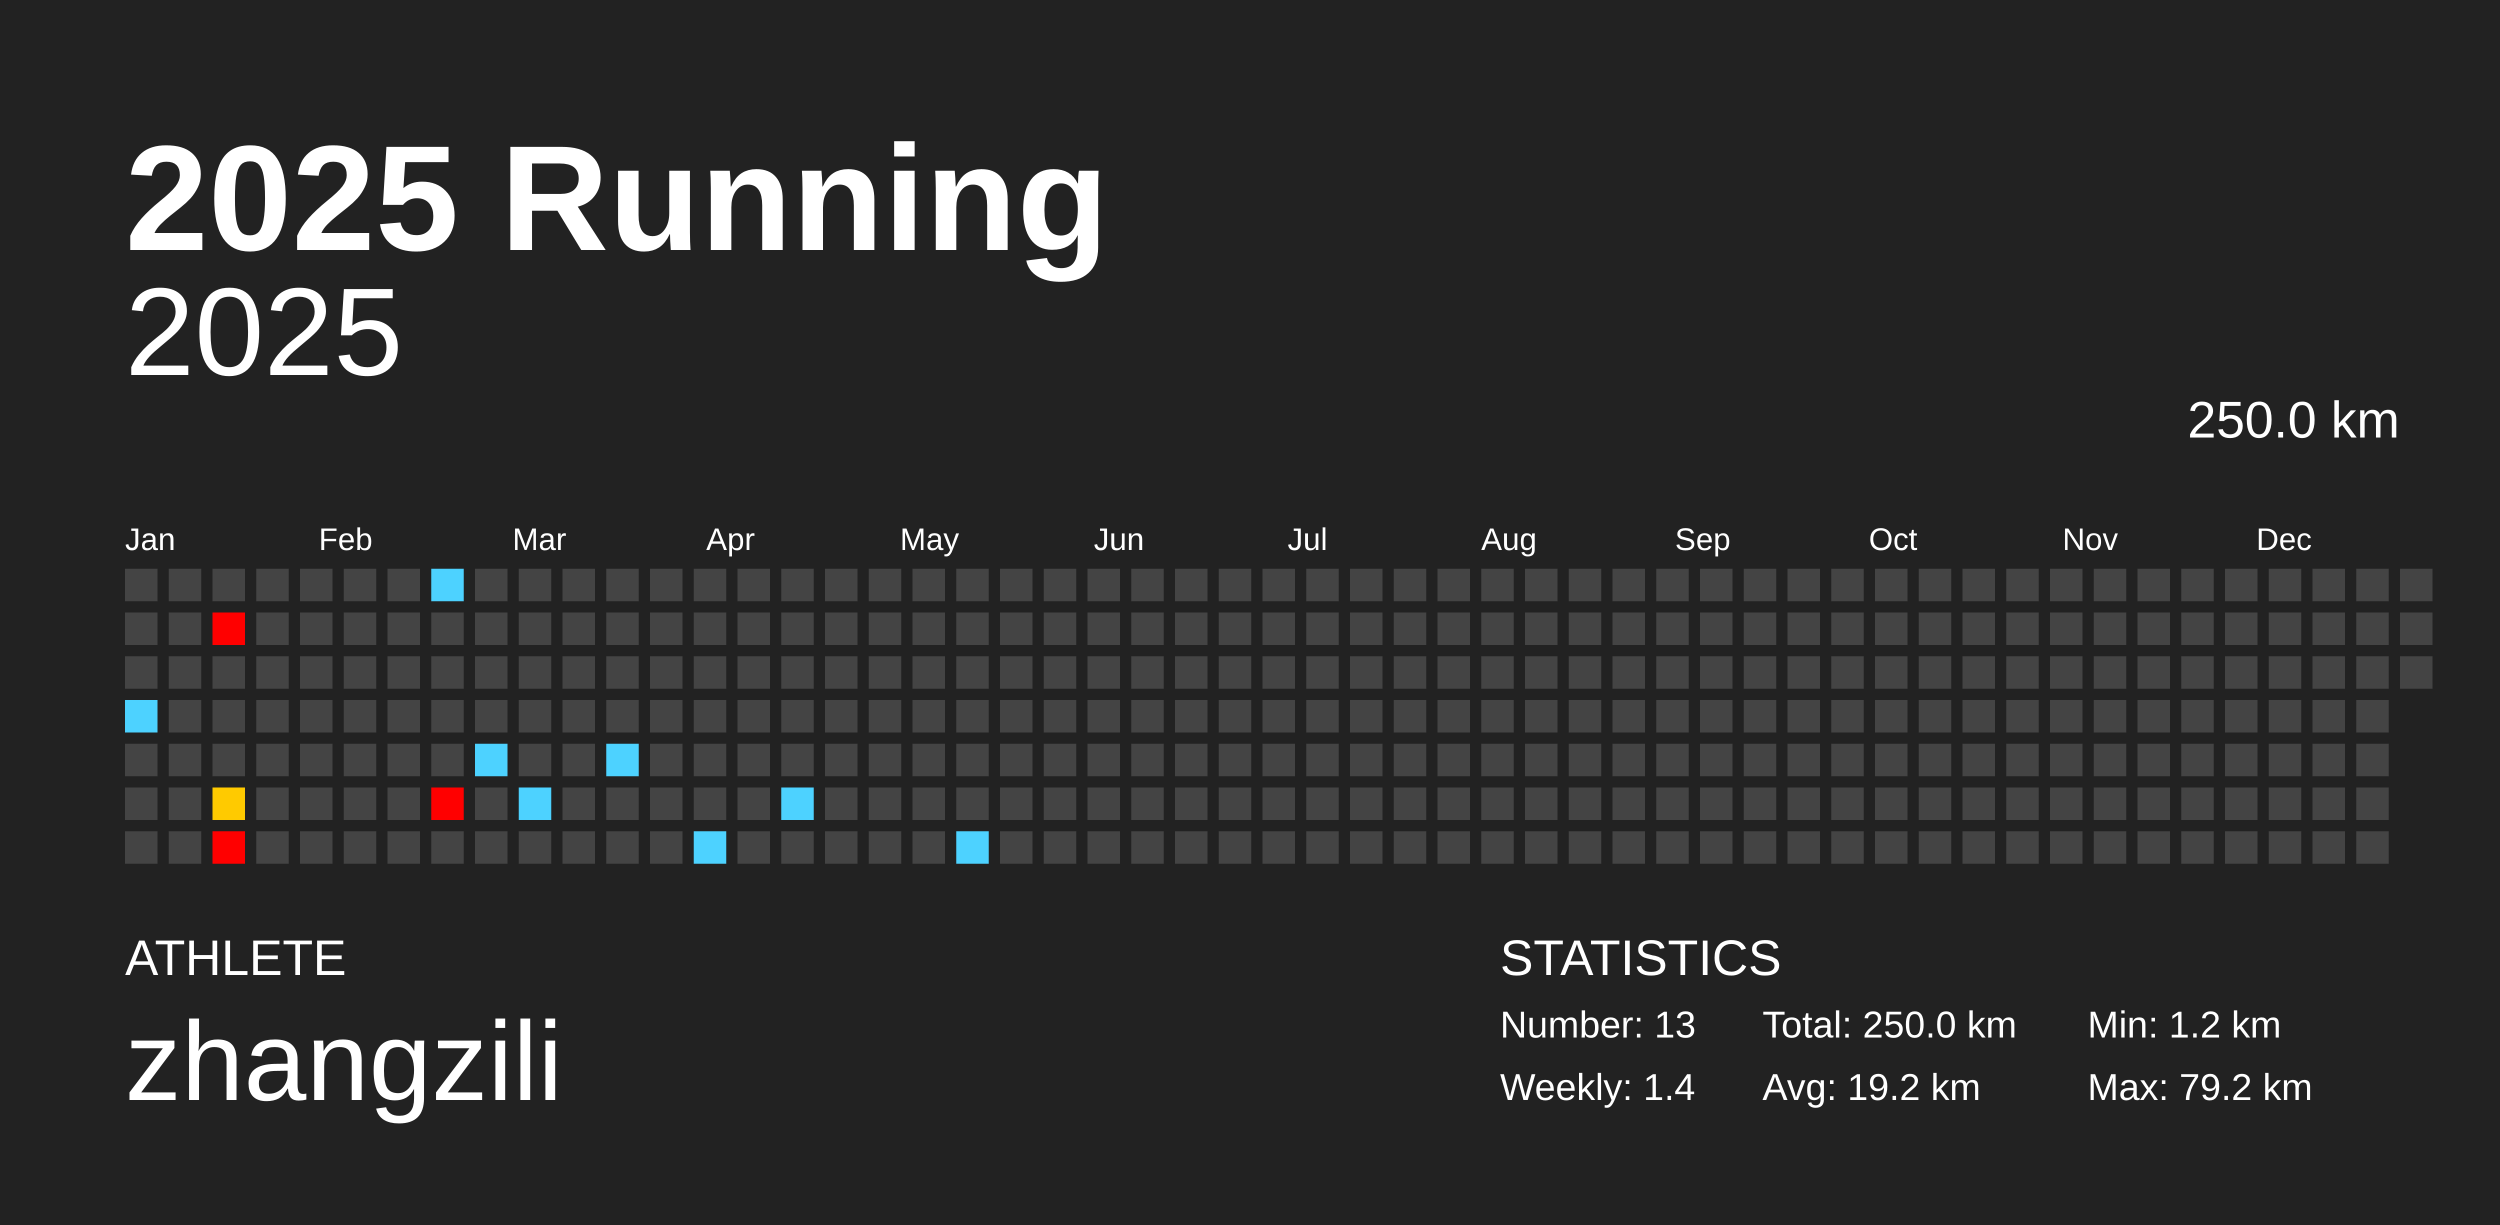
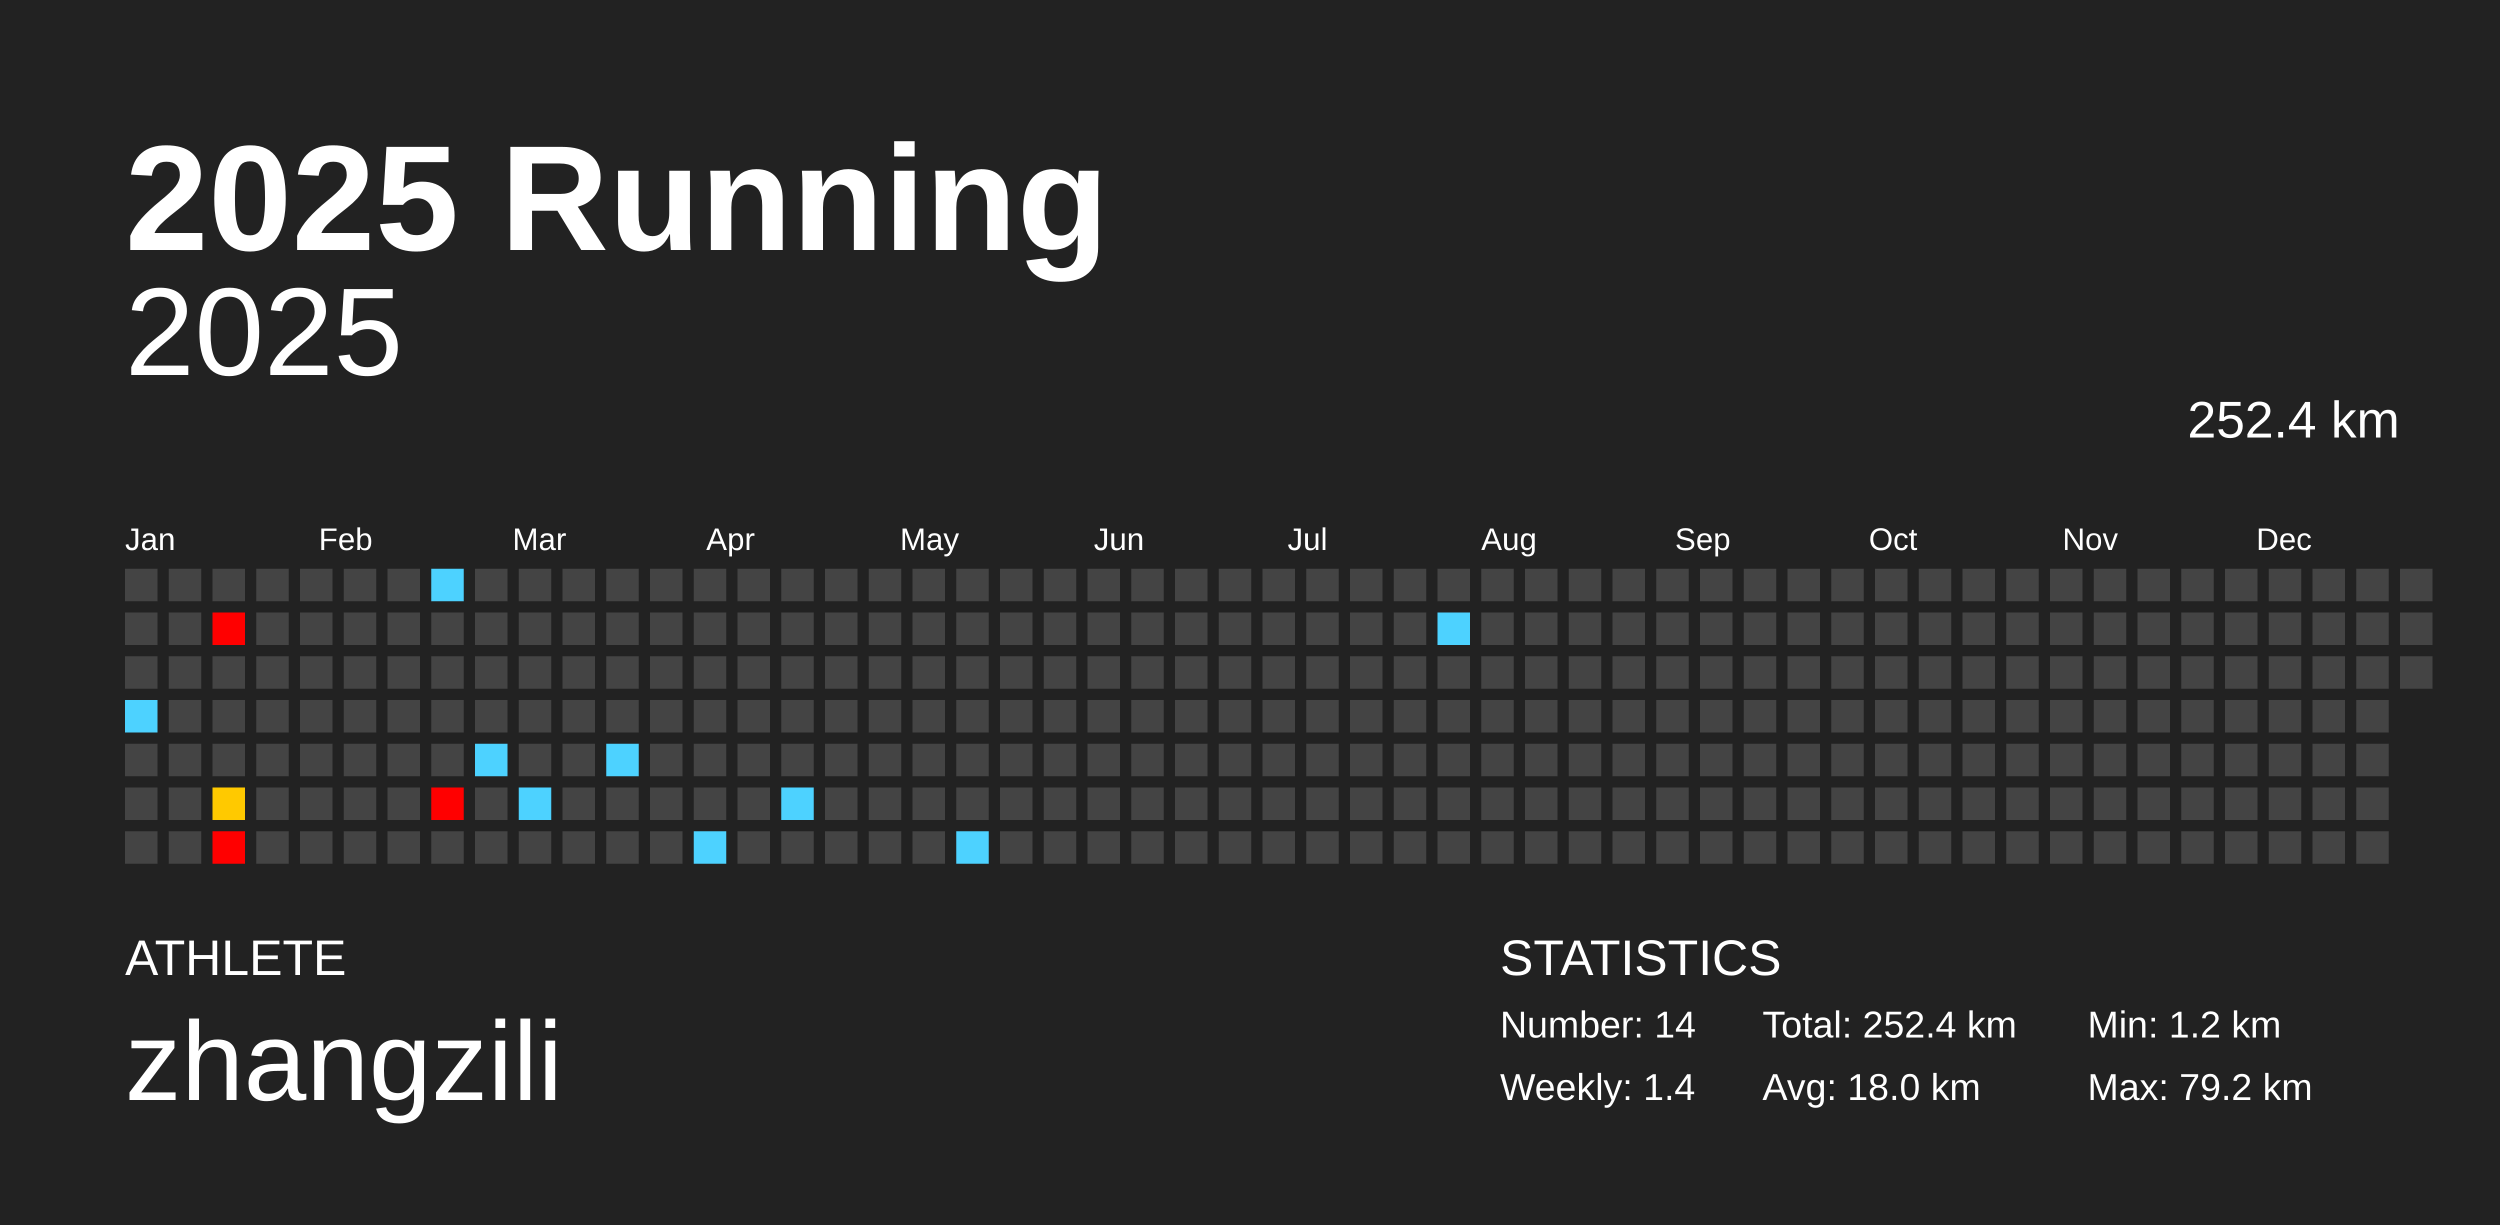
<svg xmlns="http://www.w3.org/2000/svg" baseProfile="full" height="98mm" version="1.1" viewBox="0,0,200,98" width="200mm">
  <defs />
  <rect fill="#222222" height="98" width="200" x="0" y="0" />
  <text fill="#FFFFFF" style="font-size:12px; font-family:Arial; font-weight:bold;" x="10" y="20">2025 Running</text>
  <text fill="#FFFFFF" style="font-size:4px; font-family:Arial" x="10" y="78">ATHLETE</text>
  <text fill="#FFFFFF" style="font-size:9px; font-family:Arial" x="10" y="88">zhangzili</text>
  <text fill="#FFFFFF" style="font-size:4px; font-family:Arial" x="120" y="78">STATISTICS</text>
-   <text fill="#FFFFFF" style="font-size:3px; font-family:Arial" x="120" y="83">Number: 13</text>
+   <text fill="#FFFFFF" style="font-size:3px; font-family:Arial" x="120" y="83">Number: 14</text>
  <text fill="#FFFFFF" style="font-size:3px; font-family:Arial" x="120" y="88">Weekly: 1.4</text>
-   <text fill="#FFFFFF" style="font-size:3px; font-family:Arial" x="141" y="83">Total: 250.0 km</text>
-   <text fill="#FFFFFF" style="font-size:3px; font-family:Arial" x="141" y="88">Avg: 19.2 km</text>
+   <text fill="#FFFFFF" style="font-size:3px; font-family:Arial" x="141" y="83">Total: 252.4 km</text>
+   <text fill="#FFFFFF" style="font-size:3px; font-family:Arial" x="141" y="88">Avg: 18.0 km</text>
  <text fill="#FFFFFF" style="font-size:3px; font-family:Arial" x="167" y="83">Min: 1.2 km</text>
  <text fill="#FFFFFF" style="font-size:3px; font-family:Arial" x="167" y="88">Max: 79.2 km</text>
  <text alignment-baseline="hanging" fill="#FFFFFF" style="font-size:10.0px; font-family:Arial;" x="10" y="30">2025</text>
-   <text alignment-baseline="hanging" fill="#FFFFFF" style="font-size:4.125px; font-family:Arial;" x="175" y="35">250.0 km</text>
+   <text alignment-baseline="hanging" fill="#FFFFFF" style="font-size:4.125px; font-family:Arial;" x="175" y="35">252.4 km</text>
  <text fill="#FFFFFF" style="font-size:2.5px; font-family:Arial" x="10.0" y="44">Jan</text>
  <text fill="#FFFFFF" style="font-size:2.5px; font-family:Arial" x="25.5" y="44">Feb</text>
  <text fill="#FFFFFF" style="font-size:2.5px; font-family:Arial" x="41.0" y="44">Mar</text>
  <text fill="#FFFFFF" style="font-size:2.5px; font-family:Arial" x="56.5" y="44">Apr</text>
  <text fill="#FFFFFF" style="font-size:2.5px; font-family:Arial" x="72.0" y="44">May</text>
  <text fill="#FFFFFF" style="font-size:2.5px; font-family:Arial" x="87.5" y="44">Jun</text>
  <text fill="#FFFFFF" style="font-size:2.5px; font-family:Arial" x="103.0" y="44">Jul</text>
  <text fill="#FFFFFF" style="font-size:2.5px; font-family:Arial" x="118.5" y="44">Aug</text>
  <text fill="#FFFFFF" style="font-size:2.5px; font-family:Arial" x="134.0" y="44">Sep</text>
  <text fill="#FFFFFF" style="font-size:2.5px; font-family:Arial" x="149.5" y="44">Oct</text>
  <text fill="#FFFFFF" style="font-size:2.5px; font-family:Arial" x="165.0" y="44">Nov</text>
  <text fill="#FFFFFF" style="font-size:2.5px; font-family:Arial" x="180.5" y="44">Dec</text>
  <rect fill="#444444" height="2.6" width="2.6" x="10.0" y="45.5" />
  <rect fill="#444444" height="2.6" width="2.6" x="10.0" y="49.0" />
  <rect fill="#444444" height="2.6" width="2.6" x="10.0" y="52.5" />
  <rect fill="#4dd2ff" height="2.6" width="2.6" x="10.0" y="56.0" />
  <rect fill="#444444" height="2.6" width="2.6" x="10.0" y="59.5" />
  <rect fill="#444444" height="2.6" width="2.6" x="10.0" y="63.0" />
  <rect fill="#444444" height="2.6" width="2.6" x="10.0" y="66.5" />
  <rect fill="#444444" height="2.6" width="2.6" x="13.5" y="45.5" />
  <rect fill="#444444" height="2.6" width="2.6" x="13.5" y="49.0" />
  <rect fill="#444444" height="2.6" width="2.6" x="13.5" y="52.5" />
  <rect fill="#444444" height="2.6" width="2.6" x="13.5" y="56.0" />
  <rect fill="#444444" height="2.6" width="2.6" x="13.5" y="59.5" />
  <rect fill="#444444" height="2.6" width="2.6" x="13.5" y="63.0" />
  <rect fill="#444444" height="2.6" width="2.6" x="13.5" y="66.5" />
  <rect fill="#444444" height="2.6" width="2.6" x="17.0" y="45.5" />
  <rect fill="red" height="2.6" width="2.6" x="17.0" y="49.0" />
  <rect fill="#444444" height="2.6" width="2.6" x="17.0" y="52.5" />
  <rect fill="#444444" height="2.6" width="2.6" x="17.0" y="56.0" />
  <rect fill="#444444" height="2.6" width="2.6" x="17.0" y="59.5" />
-   <rect fill="#ffca00" height="2.6" width="2.6" x="17.0" y="63.0" />
+   <rect fill="#ffc900" height="2.6" width="2.6" x="17.0" y="63.0" />
  <rect fill="red" height="2.6" width="2.6" x="17.0" y="66.5" />
  <rect fill="#444444" height="2.6" width="2.6" x="20.5" y="45.5" />
  <rect fill="#444444" height="2.6" width="2.6" x="20.5" y="49.0" />
  <rect fill="#444444" height="2.6" width="2.6" x="20.5" y="52.5" />
  <rect fill="#444444" height="2.6" width="2.6" x="20.5" y="56.0" />
  <rect fill="#444444" height="2.6" width="2.6" x="20.5" y="59.5" />
  <rect fill="#444444" height="2.6" width="2.6" x="20.5" y="63.0" />
  <rect fill="#444444" height="2.6" width="2.6" x="20.5" y="66.5" />
  <rect fill="#444444" height="2.6" width="2.6" x="24.0" y="45.5" />
  <rect fill="#444444" height="2.6" width="2.6" x="24.0" y="49.0" />
  <rect fill="#444444" height="2.6" width="2.6" x="24.0" y="52.5" />
  <rect fill="#444444" height="2.6" width="2.6" x="24.0" y="56.0" />
  <rect fill="#444444" height="2.6" width="2.6" x="24.0" y="59.5" />
  <rect fill="#444444" height="2.6" width="2.6" x="24.0" y="63.0" />
  <rect fill="#444444" height="2.6" width="2.6" x="24.0" y="66.5" />
  <rect fill="#444444" height="2.6" width="2.6" x="27.5" y="45.5" />
  <rect fill="#444444" height="2.6" width="2.6" x="27.5" y="49.0" />
  <rect fill="#444444" height="2.6" width="2.6" x="27.5" y="52.5" />
  <rect fill="#444444" height="2.6" width="2.6" x="27.5" y="56.0" />
  <rect fill="#444444" height="2.6" width="2.6" x="27.5" y="59.5" />
  <rect fill="#444444" height="2.6" width="2.6" x="27.5" y="63.0" />
  <rect fill="#444444" height="2.6" width="2.6" x="27.5" y="66.5" />
  <rect fill="#444444" height="2.6" width="2.6" x="31.0" y="45.5" />
  <rect fill="#444444" height="2.6" width="2.6" x="31.0" y="49.0" />
  <rect fill="#444444" height="2.6" width="2.6" x="31.0" y="52.5" />
  <rect fill="#444444" height="2.6" width="2.6" x="31.0" y="56.0" />
  <rect fill="#444444" height="2.6" width="2.6" x="31.0" y="59.5" />
  <rect fill="#444444" height="2.6" width="2.6" x="31.0" y="63.0" />
  <rect fill="#444444" height="2.6" width="2.6" x="31.0" y="66.5" />
  <rect fill="#4dd2ff" height="2.6" width="2.6" x="34.5" y="45.5" />
  <rect fill="#444444" height="2.6" width="2.6" x="34.5" y="49.0" />
  <rect fill="#444444" height="2.6" width="2.6" x="34.5" y="52.5" />
  <rect fill="#444444" height="2.6" width="2.6" x="34.5" y="56.0" />
  <rect fill="#444444" height="2.6" width="2.6" x="34.5" y="59.5" />
  <rect fill="red" height="2.6" width="2.6" x="34.5" y="63.0" />
  <rect fill="#444444" height="2.6" width="2.6" x="34.5" y="66.5" />
  <rect fill="#444444" height="2.6" width="2.6" x="38.0" y="45.5" />
  <rect fill="#444444" height="2.6" width="2.6" x="38.0" y="49.0" />
  <rect fill="#444444" height="2.6" width="2.6" x="38.0" y="52.5" />
  <rect fill="#444444" height="2.6" width="2.6" x="38.0" y="56.0" />
  <rect fill="#4dd2ff" height="2.6" width="2.6" x="38.0" y="59.5" />
  <rect fill="#444444" height="2.6" width="2.6" x="38.0" y="63.0" />
  <rect fill="#444444" height="2.6" width="2.6" x="38.0" y="66.5" />
  <rect fill="#444444" height="2.6" width="2.6" x="41.5" y="45.5" />
  <rect fill="#444444" height="2.6" width="2.6" x="41.5" y="49.0" />
  <rect fill="#444444" height="2.6" width="2.6" x="41.5" y="52.5" />
  <rect fill="#444444" height="2.6" width="2.6" x="41.5" y="56.0" />
  <rect fill="#444444" height="2.6" width="2.6" x="41.5" y="59.5" />
  <rect fill="#4dd2ff" height="2.6" width="2.6" x="41.5" y="63.0" />
  <rect fill="#444444" height="2.6" width="2.6" x="41.5" y="66.5" />
  <rect fill="#444444" height="2.6" width="2.6" x="45.0" y="45.5" />
  <rect fill="#444444" height="2.6" width="2.6" x="45.0" y="49.0" />
  <rect fill="#444444" height="2.6" width="2.6" x="45.0" y="52.5" />
  <rect fill="#444444" height="2.6" width="2.6" x="45.0" y="56.0" />
  <rect fill="#444444" height="2.6" width="2.6" x="45.0" y="59.5" />
  <rect fill="#444444" height="2.6" width="2.6" x="45.0" y="63.0" />
  <rect fill="#444444" height="2.6" width="2.6" x="45.0" y="66.5" />
  <rect fill="#444444" height="2.6" width="2.6" x="48.5" y="45.5" />
  <rect fill="#444444" height="2.6" width="2.6" x="48.5" y="49.0" />
  <rect fill="#444444" height="2.6" width="2.6" x="48.5" y="52.5" />
  <rect fill="#444444" height="2.6" width="2.6" x="48.5" y="56.0" />
  <rect fill="#4dd2ff" height="2.6" width="2.6" x="48.5" y="59.5" />
  <rect fill="#444444" height="2.6" width="2.6" x="48.5" y="63.0" />
  <rect fill="#444444" height="2.6" width="2.6" x="48.5" y="66.5" />
  <rect fill="#444444" height="2.6" width="2.6" x="52.0" y="45.5" />
  <rect fill="#444444" height="2.6" width="2.6" x="52.0" y="49.0" />
  <rect fill="#444444" height="2.6" width="2.6" x="52.0" y="52.5" />
  <rect fill="#444444" height="2.6" width="2.6" x="52.0" y="56.0" />
  <rect fill="#444444" height="2.6" width="2.6" x="52.0" y="59.5" />
  <rect fill="#444444" height="2.6" width="2.6" x="52.0" y="63.0" />
  <rect fill="#444444" height="2.6" width="2.6" x="52.0" y="66.5" />
  <rect fill="#444444" height="2.6" width="2.6" x="55.5" y="45.5" />
  <rect fill="#444444" height="2.6" width="2.6" x="55.5" y="49.0" />
  <rect fill="#444444" height="2.6" width="2.6" x="55.5" y="52.5" />
  <rect fill="#444444" height="2.6" width="2.6" x="55.5" y="56.0" />
  <rect fill="#444444" height="2.6" width="2.6" x="55.5" y="59.5" />
  <rect fill="#444444" height="2.6" width="2.6" x="55.5" y="63.0" />
  <rect fill="#4dd2ff" height="2.6" width="2.6" x="55.5" y="66.5" />
  <rect fill="#444444" height="2.6" width="2.6" x="59.0" y="45.5" />
  <rect fill="#444444" height="2.6" width="2.6" x="59.0" y="49.0" />
  <rect fill="#444444" height="2.6" width="2.6" x="59.0" y="52.5" />
  <rect fill="#444444" height="2.6" width="2.6" x="59.0" y="56.0" />
  <rect fill="#444444" height="2.6" width="2.6" x="59.0" y="59.5" />
  <rect fill="#444444" height="2.6" width="2.6" x="59.0" y="63.0" />
  <rect fill="#444444" height="2.6" width="2.6" x="59.0" y="66.5" />
  <rect fill="#444444" height="2.6" width="2.6" x="62.5" y="45.5" />
  <rect fill="#444444" height="2.6" width="2.6" x="62.5" y="49.0" />
  <rect fill="#444444" height="2.6" width="2.6" x="62.5" y="52.5" />
  <rect fill="#444444" height="2.6" width="2.6" x="62.5" y="56.0" />
  <rect fill="#444444" height="2.6" width="2.6" x="62.5" y="59.5" />
  <rect fill="#4dd2ff" height="2.6" width="2.6" x="62.5" y="63.0" />
  <rect fill="#444444" height="2.6" width="2.6" x="62.5" y="66.5" />
  <rect fill="#444444" height="2.6" width="2.6" x="66.0" y="45.5" />
  <rect fill="#444444" height="2.6" width="2.6" x="66.0" y="49.0" />
  <rect fill="#444444" height="2.6" width="2.6" x="66.0" y="52.5" />
  <rect fill="#444444" height="2.6" width="2.6" x="66.0" y="56.0" />
  <rect fill="#444444" height="2.6" width="2.6" x="66.0" y="59.5" />
  <rect fill="#444444" height="2.6" width="2.6" x="66.0" y="63.0" />
  <rect fill="#444444" height="2.6" width="2.6" x="66.0" y="66.5" />
  <rect fill="#444444" height="2.6" width="2.6" x="69.5" y="45.5" />
  <rect fill="#444444" height="2.6" width="2.6" x="69.5" y="49.0" />
  <rect fill="#444444" height="2.6" width="2.6" x="69.5" y="52.5" />
  <rect fill="#444444" height="2.6" width="2.6" x="69.5" y="56.0" />
  <rect fill="#444444" height="2.6" width="2.6" x="69.5" y="59.5" />
  <rect fill="#444444" height="2.6" width="2.6" x="69.5" y="63.0" />
  <rect fill="#444444" height="2.6" width="2.6" x="69.5" y="66.5" />
  <rect fill="#444444" height="2.6" width="2.6" x="73.0" y="45.5" />
  <rect fill="#444444" height="2.6" width="2.6" x="73.0" y="49.0" />
  <rect fill="#444444" height="2.6" width="2.6" x="73.0" y="52.5" />
  <rect fill="#444444" height="2.6" width="2.6" x="73.0" y="56.0" />
  <rect fill="#444444" height="2.6" width="2.6" x="73.0" y="59.5" />
  <rect fill="#444444" height="2.6" width="2.6" x="73.0" y="63.0" />
  <rect fill="#444444" height="2.6" width="2.6" x="73.0" y="66.5" />
  <rect fill="#444444" height="2.6" width="2.6" x="76.5" y="45.5" />
  <rect fill="#444444" height="2.6" width="2.6" x="76.5" y="49.0" />
  <rect fill="#444444" height="2.6" width="2.6" x="76.5" y="52.5" />
  <rect fill="#444444" height="2.6" width="2.6" x="76.5" y="56.0" />
  <rect fill="#444444" height="2.6" width="2.6" x="76.5" y="59.5" />
  <rect fill="#444444" height="2.6" width="2.6" x="76.5" y="63.0" />
  <rect fill="#4dd2ff" height="2.6" width="2.6" x="76.5" y="66.5" />
  <rect fill="#444444" height="2.6" width="2.6" x="80.0" y="45.5" />
  <rect fill="#444444" height="2.6" width="2.6" x="80.0" y="49.0" />
  <rect fill="#444444" height="2.6" width="2.6" x="80.0" y="52.5" />
  <rect fill="#444444" height="2.6" width="2.6" x="80.0" y="56.0" />
  <rect fill="#444444" height="2.6" width="2.6" x="80.0" y="59.5" />
  <rect fill="#444444" height="2.6" width="2.6" x="80.0" y="63.0" />
  <rect fill="#444444" height="2.6" width="2.6" x="80.0" y="66.5" />
  <rect fill="#444444" height="2.6" width="2.6" x="83.5" y="45.5" />
  <rect fill="#444444" height="2.6" width="2.6" x="83.5" y="49.0" />
  <rect fill="#444444" height="2.6" width="2.6" x="83.5" y="52.5" />
  <rect fill="#444444" height="2.6" width="2.6" x="83.5" y="56.0" />
  <rect fill="#444444" height="2.6" width="2.6" x="83.5" y="59.5" />
  <rect fill="#444444" height="2.6" width="2.6" x="83.5" y="63.0" />
  <rect fill="#444444" height="2.6" width="2.6" x="83.5" y="66.5" />
  <rect fill="#444444" height="2.6" width="2.6" x="87.0" y="45.5" />
  <rect fill="#444444" height="2.6" width="2.6" x="87.0" y="49.0" />
  <rect fill="#444444" height="2.6" width="2.6" x="87.0" y="52.5" />
  <rect fill="#444444" height="2.6" width="2.6" x="87.0" y="56.0" />
  <rect fill="#444444" height="2.6" width="2.6" x="87.0" y="59.5" />
  <rect fill="#444444" height="2.6" width="2.6" x="87.0" y="63.0" />
  <rect fill="#444444" height="2.6" width="2.6" x="87.0" y="66.5" />
  <rect fill="#444444" height="2.6" width="2.6" x="90.5" y="45.5" />
  <rect fill="#444444" height="2.6" width="2.6" x="90.5" y="49.0" />
  <rect fill="#444444" height="2.6" width="2.6" x="90.5" y="52.5" />
  <rect fill="#444444" height="2.6" width="2.6" x="90.5" y="56.0" />
  <rect fill="#444444" height="2.6" width="2.6" x="90.5" y="59.5" />
  <rect fill="#444444" height="2.6" width="2.6" x="90.5" y="63.0" />
  <rect fill="#444444" height="2.6" width="2.6" x="90.5" y="66.5" />
  <rect fill="#444444" height="2.6" width="2.6" x="94.0" y="45.5" />
  <rect fill="#444444" height="2.6" width="2.6" x="94.0" y="49.0" />
  <rect fill="#444444" height="2.6" width="2.6" x="94.0" y="52.5" />
  <rect fill="#444444" height="2.6" width="2.6" x="94.0" y="56.0" />
  <rect fill="#444444" height="2.6" width="2.6" x="94.0" y="59.5" />
  <rect fill="#444444" height="2.6" width="2.6" x="94.0" y="63.0" />
  <rect fill="#444444" height="2.6" width="2.6" x="94.0" y="66.5" />
  <rect fill="#444444" height="2.6" width="2.6" x="97.5" y="45.5" />
  <rect fill="#444444" height="2.6" width="2.6" x="97.5" y="49.0" />
  <rect fill="#444444" height="2.6" width="2.6" x="97.5" y="52.5" />
  <rect fill="#444444" height="2.6" width="2.6" x="97.5" y="56.0" />
  <rect fill="#444444" height="2.6" width="2.6" x="97.5" y="59.5" />
  <rect fill="#444444" height="2.6" width="2.6" x="97.5" y="63.0" />
  <rect fill="#444444" height="2.6" width="2.6" x="97.5" y="66.5" />
  <rect fill="#444444" height="2.6" width="2.6" x="101.0" y="45.5" />
  <rect fill="#444444" height="2.6" width="2.6" x="101.0" y="49.0" />
  <rect fill="#444444" height="2.6" width="2.6" x="101.0" y="52.5" />
  <rect fill="#444444" height="2.6" width="2.6" x="101.0" y="56.0" />
  <rect fill="#444444" height="2.6" width="2.6" x="101.0" y="59.5" />
  <rect fill="#444444" height="2.6" width="2.6" x="101.0" y="63.0" />
  <rect fill="#444444" height="2.6" width="2.6" x="101.0" y="66.5" />
  <rect fill="#444444" height="2.6" width="2.6" x="104.5" y="45.5" />
  <rect fill="#444444" height="2.6" width="2.6" x="104.5" y="49.0" />
  <rect fill="#444444" height="2.6" width="2.6" x="104.5" y="52.5" />
  <rect fill="#444444" height="2.6" width="2.6" x="104.5" y="56.0" />
  <rect fill="#444444" height="2.6" width="2.6" x="104.5" y="59.5" />
  <rect fill="#444444" height="2.6" width="2.6" x="104.5" y="63.0" />
  <rect fill="#444444" height="2.6" width="2.6" x="104.5" y="66.5" />
  <rect fill="#444444" height="2.6" width="2.6" x="108.0" y="45.5" />
  <rect fill="#444444" height="2.6" width="2.6" x="108.0" y="49.0" />
  <rect fill="#444444" height="2.6" width="2.6" x="108.0" y="52.5" />
  <rect fill="#444444" height="2.6" width="2.6" x="108.0" y="56.0" />
  <rect fill="#444444" height="2.6" width="2.6" x="108.0" y="59.5" />
  <rect fill="#444444" height="2.6" width="2.6" x="108.0" y="63.0" />
  <rect fill="#444444" height="2.6" width="2.6" x="108.0" y="66.5" />
  <rect fill="#444444" height="2.6" width="2.6" x="111.5" y="45.5" />
  <rect fill="#444444" height="2.6" width="2.6" x="111.5" y="49.0" />
  <rect fill="#444444" height="2.6" width="2.6" x="111.5" y="52.5" />
  <rect fill="#444444" height="2.6" width="2.6" x="111.5" y="56.0" />
  <rect fill="#444444" height="2.6" width="2.6" x="111.5" y="59.5" />
  <rect fill="#444444" height="2.6" width="2.6" x="111.5" y="63.0" />
  <rect fill="#444444" height="2.6" width="2.6" x="111.5" y="66.5" />
  <rect fill="#444444" height="2.6" width="2.6" x="115.0" y="45.5" />
-   <rect fill="#444444" height="2.6" width="2.6" x="115.0" y="49.0" />
+   <rect fill="#4dd2ff" height="2.6" width="2.6" x="115.0" y="49.0" />
  <rect fill="#444444" height="2.6" width="2.6" x="115.0" y="52.5" />
  <rect fill="#444444" height="2.6" width="2.6" x="115.0" y="56.0" />
  <rect fill="#444444" height="2.6" width="2.6" x="115.0" y="59.5" />
  <rect fill="#444444" height="2.6" width="2.6" x="115.0" y="63.0" />
  <rect fill="#444444" height="2.6" width="2.6" x="115.0" y="66.5" />
  <rect fill="#444444" height="2.6" width="2.6" x="118.5" y="45.5" />
  <rect fill="#444444" height="2.6" width="2.6" x="118.5" y="49.0" />
  <rect fill="#444444" height="2.6" width="2.6" x="118.5" y="52.5" />
  <rect fill="#444444" height="2.6" width="2.6" x="118.5" y="56.0" />
  <rect fill="#444444" height="2.6" width="2.6" x="118.5" y="59.5" />
  <rect fill="#444444" height="2.6" width="2.6" x="118.5" y="63.0" />
  <rect fill="#444444" height="2.6" width="2.6" x="118.5" y="66.5" />
  <rect fill="#444444" height="2.6" width="2.6" x="122.0" y="45.5" />
  <rect fill="#444444" height="2.6" width="2.6" x="122.0" y="49.0" />
  <rect fill="#444444" height="2.6" width="2.6" x="122.0" y="52.5" />
  <rect fill="#444444" height="2.6" width="2.6" x="122.0" y="56.0" />
  <rect fill="#444444" height="2.6" width="2.6" x="122.0" y="59.5" />
  <rect fill="#444444" height="2.6" width="2.6" x="122.0" y="63.0" />
  <rect fill="#444444" height="2.6" width="2.6" x="122.0" y="66.5" />
  <rect fill="#444444" height="2.6" width="2.6" x="125.5" y="45.5" />
  <rect fill="#444444" height="2.6" width="2.6" x="125.5" y="49.0" />
  <rect fill="#444444" height="2.6" width="2.6" x="125.5" y="52.5" />
  <rect fill="#444444" height="2.6" width="2.6" x="125.5" y="56.0" />
  <rect fill="#444444" height="2.6" width="2.6" x="125.5" y="59.5" />
  <rect fill="#444444" height="2.6" width="2.6" x="125.5" y="63.0" />
  <rect fill="#444444" height="2.6" width="2.6" x="125.5" y="66.5" />
  <rect fill="#444444" height="2.6" width="2.6" x="129.0" y="45.5" />
  <rect fill="#444444" height="2.6" width="2.6" x="129.0" y="49.0" />
  <rect fill="#444444" height="2.6" width="2.6" x="129.0" y="52.5" />
  <rect fill="#444444" height="2.6" width="2.6" x="129.0" y="56.0" />
  <rect fill="#444444" height="2.6" width="2.6" x="129.0" y="59.5" />
  <rect fill="#444444" height="2.6" width="2.6" x="129.0" y="63.0" />
  <rect fill="#444444" height="2.6" width="2.6" x="129.0" y="66.5" />
  <rect fill="#444444" height="2.6" width="2.6" x="132.5" y="45.5" />
  <rect fill="#444444" height="2.6" width="2.6" x="132.5" y="49.0" />
  <rect fill="#444444" height="2.6" width="2.6" x="132.5" y="52.5" />
  <rect fill="#444444" height="2.6" width="2.6" x="132.5" y="56.0" />
  <rect fill="#444444" height="2.6" width="2.6" x="132.5" y="59.5" />
  <rect fill="#444444" height="2.6" width="2.6" x="132.5" y="63.0" />
  <rect fill="#444444" height="2.6" width="2.6" x="132.5" y="66.5" />
  <rect fill="#444444" height="2.6" width="2.6" x="136.0" y="45.5" />
  <rect fill="#444444" height="2.6" width="2.6" x="136.0" y="49.0" />
  <rect fill="#444444" height="2.6" width="2.6" x="136.0" y="52.5" />
  <rect fill="#444444" height="2.6" width="2.6" x="136.0" y="56.0" />
  <rect fill="#444444" height="2.6" width="2.6" x="136.0" y="59.5" />
  <rect fill="#444444" height="2.6" width="2.6" x="136.0" y="63.0" />
  <rect fill="#444444" height="2.6" width="2.6" x="136.0" y="66.5" />
  <rect fill="#444444" height="2.6" width="2.6" x="139.5" y="45.5" />
  <rect fill="#444444" height="2.6" width="2.6" x="139.5" y="49.0" />
  <rect fill="#444444" height="2.6" width="2.6" x="139.5" y="52.5" />
  <rect fill="#444444" height="2.6" width="2.6" x="139.5" y="56.0" />
  <rect fill="#444444" height="2.6" width="2.6" x="139.5" y="59.5" />
  <rect fill="#444444" height="2.6" width="2.6" x="139.5" y="63.0" />
  <rect fill="#444444" height="2.6" width="2.6" x="139.5" y="66.5" />
  <rect fill="#444444" height="2.6" width="2.6" x="143.0" y="45.5" />
  <rect fill="#444444" height="2.6" width="2.6" x="143.0" y="49.0" />
  <rect fill="#444444" height="2.6" width="2.6" x="143.0" y="52.5" />
  <rect fill="#444444" height="2.6" width="2.6" x="143.0" y="56.0" />
  <rect fill="#444444" height="2.6" width="2.6" x="143.0" y="59.5" />
  <rect fill="#444444" height="2.6" width="2.6" x="143.0" y="63.0" />
  <rect fill="#444444" height="2.6" width="2.6" x="143.0" y="66.5" />
  <rect fill="#444444" height="2.6" width="2.6" x="146.5" y="45.5" />
  <rect fill="#444444" height="2.6" width="2.6" x="146.5" y="49.0" />
  <rect fill="#444444" height="2.6" width="2.6" x="146.5" y="52.5" />
  <rect fill="#444444" height="2.6" width="2.6" x="146.5" y="56.0" />
  <rect fill="#444444" height="2.6" width="2.6" x="146.5" y="59.5" />
  <rect fill="#444444" height="2.6" width="2.6" x="146.5" y="63.0" />
  <rect fill="#444444" height="2.6" width="2.6" x="146.5" y="66.5" />
  <rect fill="#444444" height="2.6" width="2.6" x="150.0" y="45.5" />
  <rect fill="#444444" height="2.6" width="2.6" x="150.0" y="49.0" />
  <rect fill="#444444" height="2.6" width="2.6" x="150.0" y="52.5" />
  <rect fill="#444444" height="2.6" width="2.6" x="150.0" y="56.0" />
  <rect fill="#444444" height="2.6" width="2.6" x="150.0" y="59.5" />
  <rect fill="#444444" height="2.6" width="2.6" x="150.0" y="63.0" />
  <rect fill="#444444" height="2.6" width="2.6" x="150.0" y="66.5" />
  <rect fill="#444444" height="2.6" width="2.6" x="153.5" y="45.5" />
  <rect fill="#444444" height="2.6" width="2.6" x="153.5" y="49.0" />
  <rect fill="#444444" height="2.6" width="2.6" x="153.5" y="52.5" />
  <rect fill="#444444" height="2.6" width="2.6" x="153.5" y="56.0" />
  <rect fill="#444444" height="2.6" width="2.6" x="153.5" y="59.5" />
  <rect fill="#444444" height="2.6" width="2.6" x="153.5" y="63.0" />
  <rect fill="#444444" height="2.6" width="2.6" x="153.5" y="66.5" />
  <rect fill="#444444" height="2.6" width="2.6" x="157.0" y="45.5" />
  <rect fill="#444444" height="2.6" width="2.6" x="157.0" y="49.0" />
  <rect fill="#444444" height="2.6" width="2.6" x="157.0" y="52.5" />
  <rect fill="#444444" height="2.6" width="2.6" x="157.0" y="56.0" />
  <rect fill="#444444" height="2.6" width="2.6" x="157.0" y="59.5" />
  <rect fill="#444444" height="2.6" width="2.6" x="157.0" y="63.0" />
  <rect fill="#444444" height="2.6" width="2.6" x="157.0" y="66.5" />
  <rect fill="#444444" height="2.6" width="2.6" x="160.5" y="45.5" />
  <rect fill="#444444" height="2.6" width="2.6" x="160.5" y="49.0" />
  <rect fill="#444444" height="2.6" width="2.6" x="160.5" y="52.5" />
  <rect fill="#444444" height="2.6" width="2.6" x="160.5" y="56.0" />
  <rect fill="#444444" height="2.6" width="2.6" x="160.5" y="59.5" />
  <rect fill="#444444" height="2.6" width="2.6" x="160.5" y="63.0" />
  <rect fill="#444444" height="2.6" width="2.6" x="160.5" y="66.5" />
  <rect fill="#444444" height="2.6" width="2.6" x="164.0" y="45.5" />
  <rect fill="#444444" height="2.6" width="2.6" x="164.0" y="49.0" />
  <rect fill="#444444" height="2.6" width="2.6" x="164.0" y="52.5" />
  <rect fill="#444444" height="2.6" width="2.6" x="164.0" y="56.0" />
  <rect fill="#444444" height="2.6" width="2.6" x="164.0" y="59.5" />
  <rect fill="#444444" height="2.6" width="2.6" x="164.0" y="63.0" />
  <rect fill="#444444" height="2.6" width="2.6" x="164.0" y="66.5" />
  <rect fill="#444444" height="2.6" width="2.6" x="167.5" y="45.5" />
  <rect fill="#444444" height="2.6" width="2.6" x="167.5" y="49.0" />
  <rect fill="#444444" height="2.6" width="2.6" x="167.5" y="52.5" />
  <rect fill="#444444" height="2.6" width="2.6" x="167.5" y="56.0" />
  <rect fill="#444444" height="2.6" width="2.6" x="167.5" y="59.5" />
  <rect fill="#444444" height="2.6" width="2.6" x="167.5" y="63.0" />
  <rect fill="#444444" height="2.6" width="2.6" x="167.5" y="66.5" />
  <rect fill="#444444" height="2.6" width="2.6" x="171.0" y="45.5" />
  <rect fill="#444444" height="2.6" width="2.6" x="171.0" y="49.0" />
  <rect fill="#444444" height="2.6" width="2.6" x="171.0" y="52.5" />
  <rect fill="#444444" height="2.6" width="2.6" x="171.0" y="56.0" />
  <rect fill="#444444" height="2.6" width="2.6" x="171.0" y="59.5" />
  <rect fill="#444444" height="2.6" width="2.6" x="171.0" y="63.0" />
  <rect fill="#444444" height="2.6" width="2.6" x="171.0" y="66.5" />
  <rect fill="#444444" height="2.6" width="2.6" x="174.5" y="45.5" />
  <rect fill="#444444" height="2.6" width="2.6" x="174.5" y="49.0" />
  <rect fill="#444444" height="2.6" width="2.6" x="174.5" y="52.5" />
  <rect fill="#444444" height="2.6" width="2.6" x="174.5" y="56.0" />
  <rect fill="#444444" height="2.6" width="2.6" x="174.5" y="59.5" />
  <rect fill="#444444" height="2.6" width="2.6" x="174.5" y="63.0" />
  <rect fill="#444444" height="2.6" width="2.6" x="174.5" y="66.5" />
  <rect fill="#444444" height="2.6" width="2.6" x="178.0" y="45.5" />
  <rect fill="#444444" height="2.6" width="2.6" x="178.0" y="49.0" />
  <rect fill="#444444" height="2.6" width="2.6" x="178.0" y="52.5" />
  <rect fill="#444444" height="2.6" width="2.6" x="178.0" y="56.0" />
  <rect fill="#444444" height="2.6" width="2.6" x="178.0" y="59.5" />
  <rect fill="#444444" height="2.6" width="2.6" x="178.0" y="63.0" />
  <rect fill="#444444" height="2.6" width="2.6" x="178.0" y="66.5" />
  <rect fill="#444444" height="2.6" width="2.6" x="181.5" y="45.5" />
  <rect fill="#444444" height="2.6" width="2.6" x="181.5" y="49.0" />
  <rect fill="#444444" height="2.6" width="2.6" x="181.5" y="52.5" />
  <rect fill="#444444" height="2.6" width="2.6" x="181.5" y="56.0" />
  <rect fill="#444444" height="2.6" width="2.6" x="181.5" y="59.5" />
  <rect fill="#444444" height="2.6" width="2.6" x="181.5" y="63.0" />
  <rect fill="#444444" height="2.6" width="2.6" x="181.5" y="66.5" />
  <rect fill="#444444" height="2.6" width="2.6" x="185.0" y="45.5" />
  <rect fill="#444444" height="2.6" width="2.6" x="185.0" y="49.0" />
  <rect fill="#444444" height="2.6" width="2.6" x="185.0" y="52.5" />
  <rect fill="#444444" height="2.6" width="2.6" x="185.0" y="56.0" />
  <rect fill="#444444" height="2.6" width="2.6" x="185.0" y="59.5" />
  <rect fill="#444444" height="2.6" width="2.6" x="185.0" y="63.0" />
  <rect fill="#444444" height="2.6" width="2.6" x="185.0" y="66.5" />
  <rect fill="#444444" height="2.6" width="2.6" x="188.5" y="45.5" />
  <rect fill="#444444" height="2.6" width="2.6" x="188.5" y="49.0" />
  <rect fill="#444444" height="2.6" width="2.6" x="188.5" y="52.5" />
  <rect fill="#444444" height="2.6" width="2.6" x="188.5" y="56.0" />
  <rect fill="#444444" height="2.6" width="2.6" x="188.5" y="59.5" />
  <rect fill="#444444" height="2.6" width="2.6" x="188.5" y="63.0" />
  <rect fill="#444444" height="2.6" width="2.6" x="188.5" y="66.5" />
  <rect fill="#444444" height="2.6" width="2.6" x="192.0" y="45.5" />
  <rect fill="#444444" height="2.6" width="2.6" x="192.0" y="49.0" />
  <rect fill="#444444" height="2.6" width="2.6" x="192.0" y="52.5" />
</svg>
